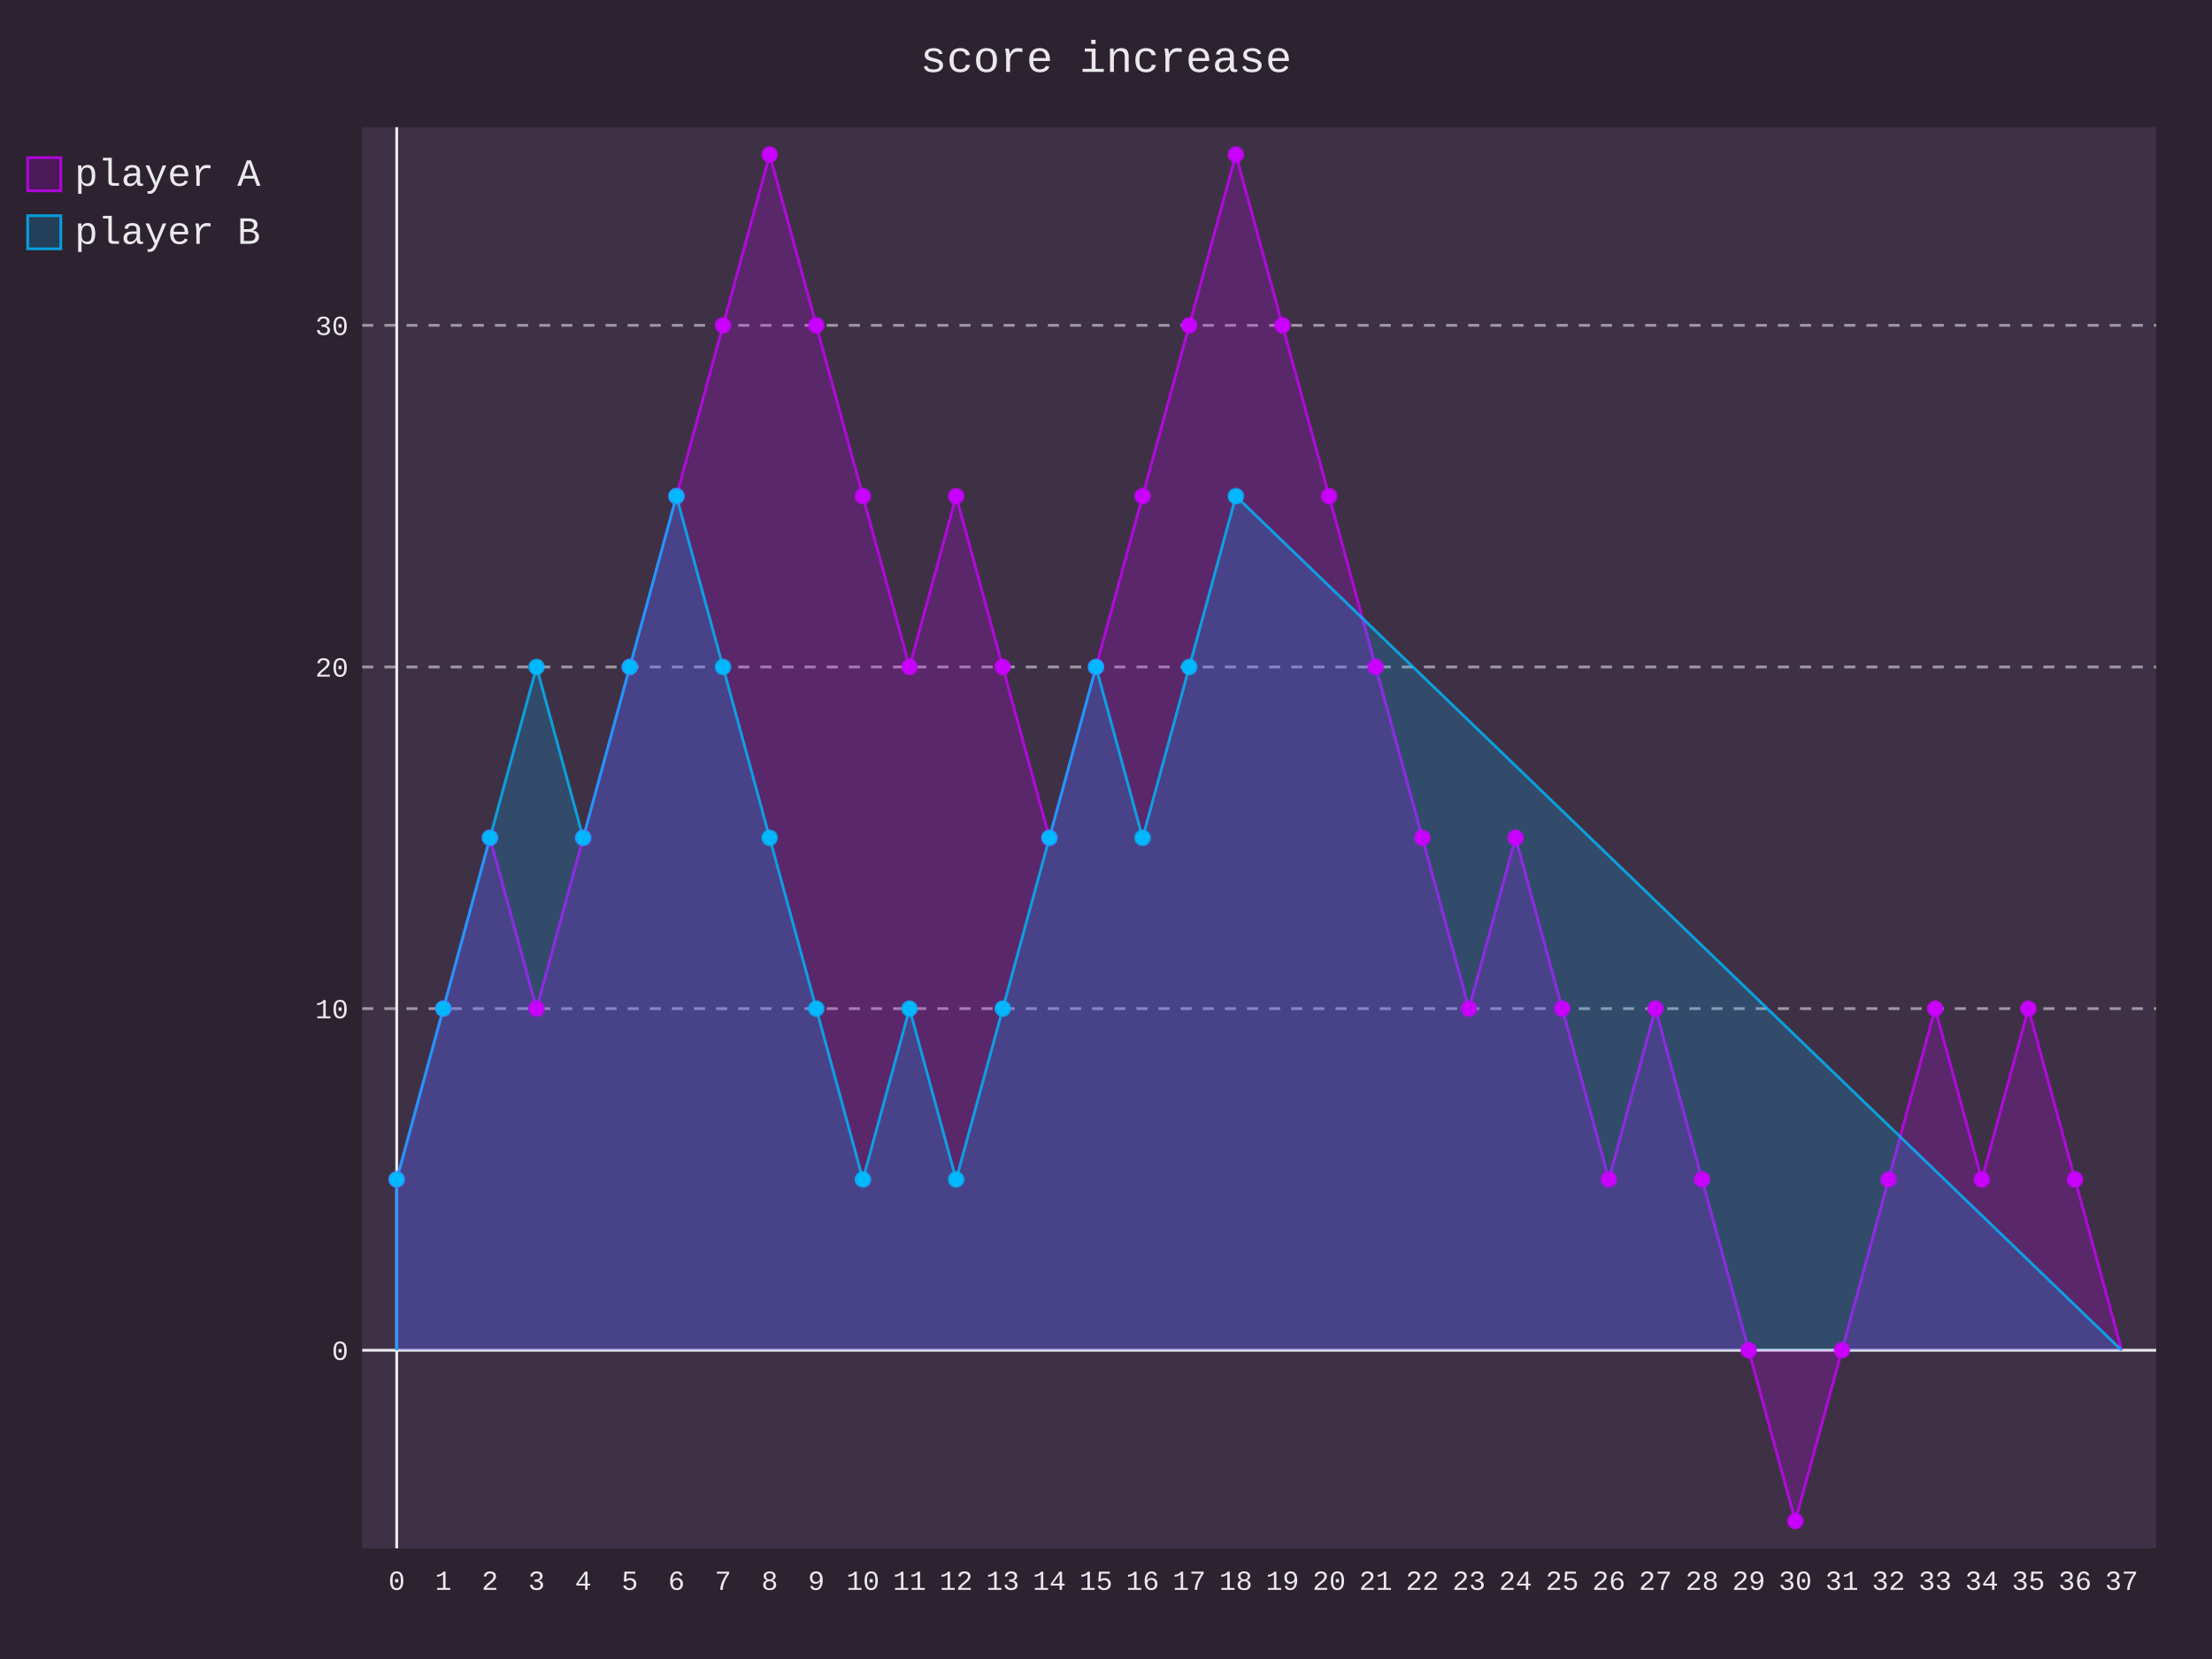
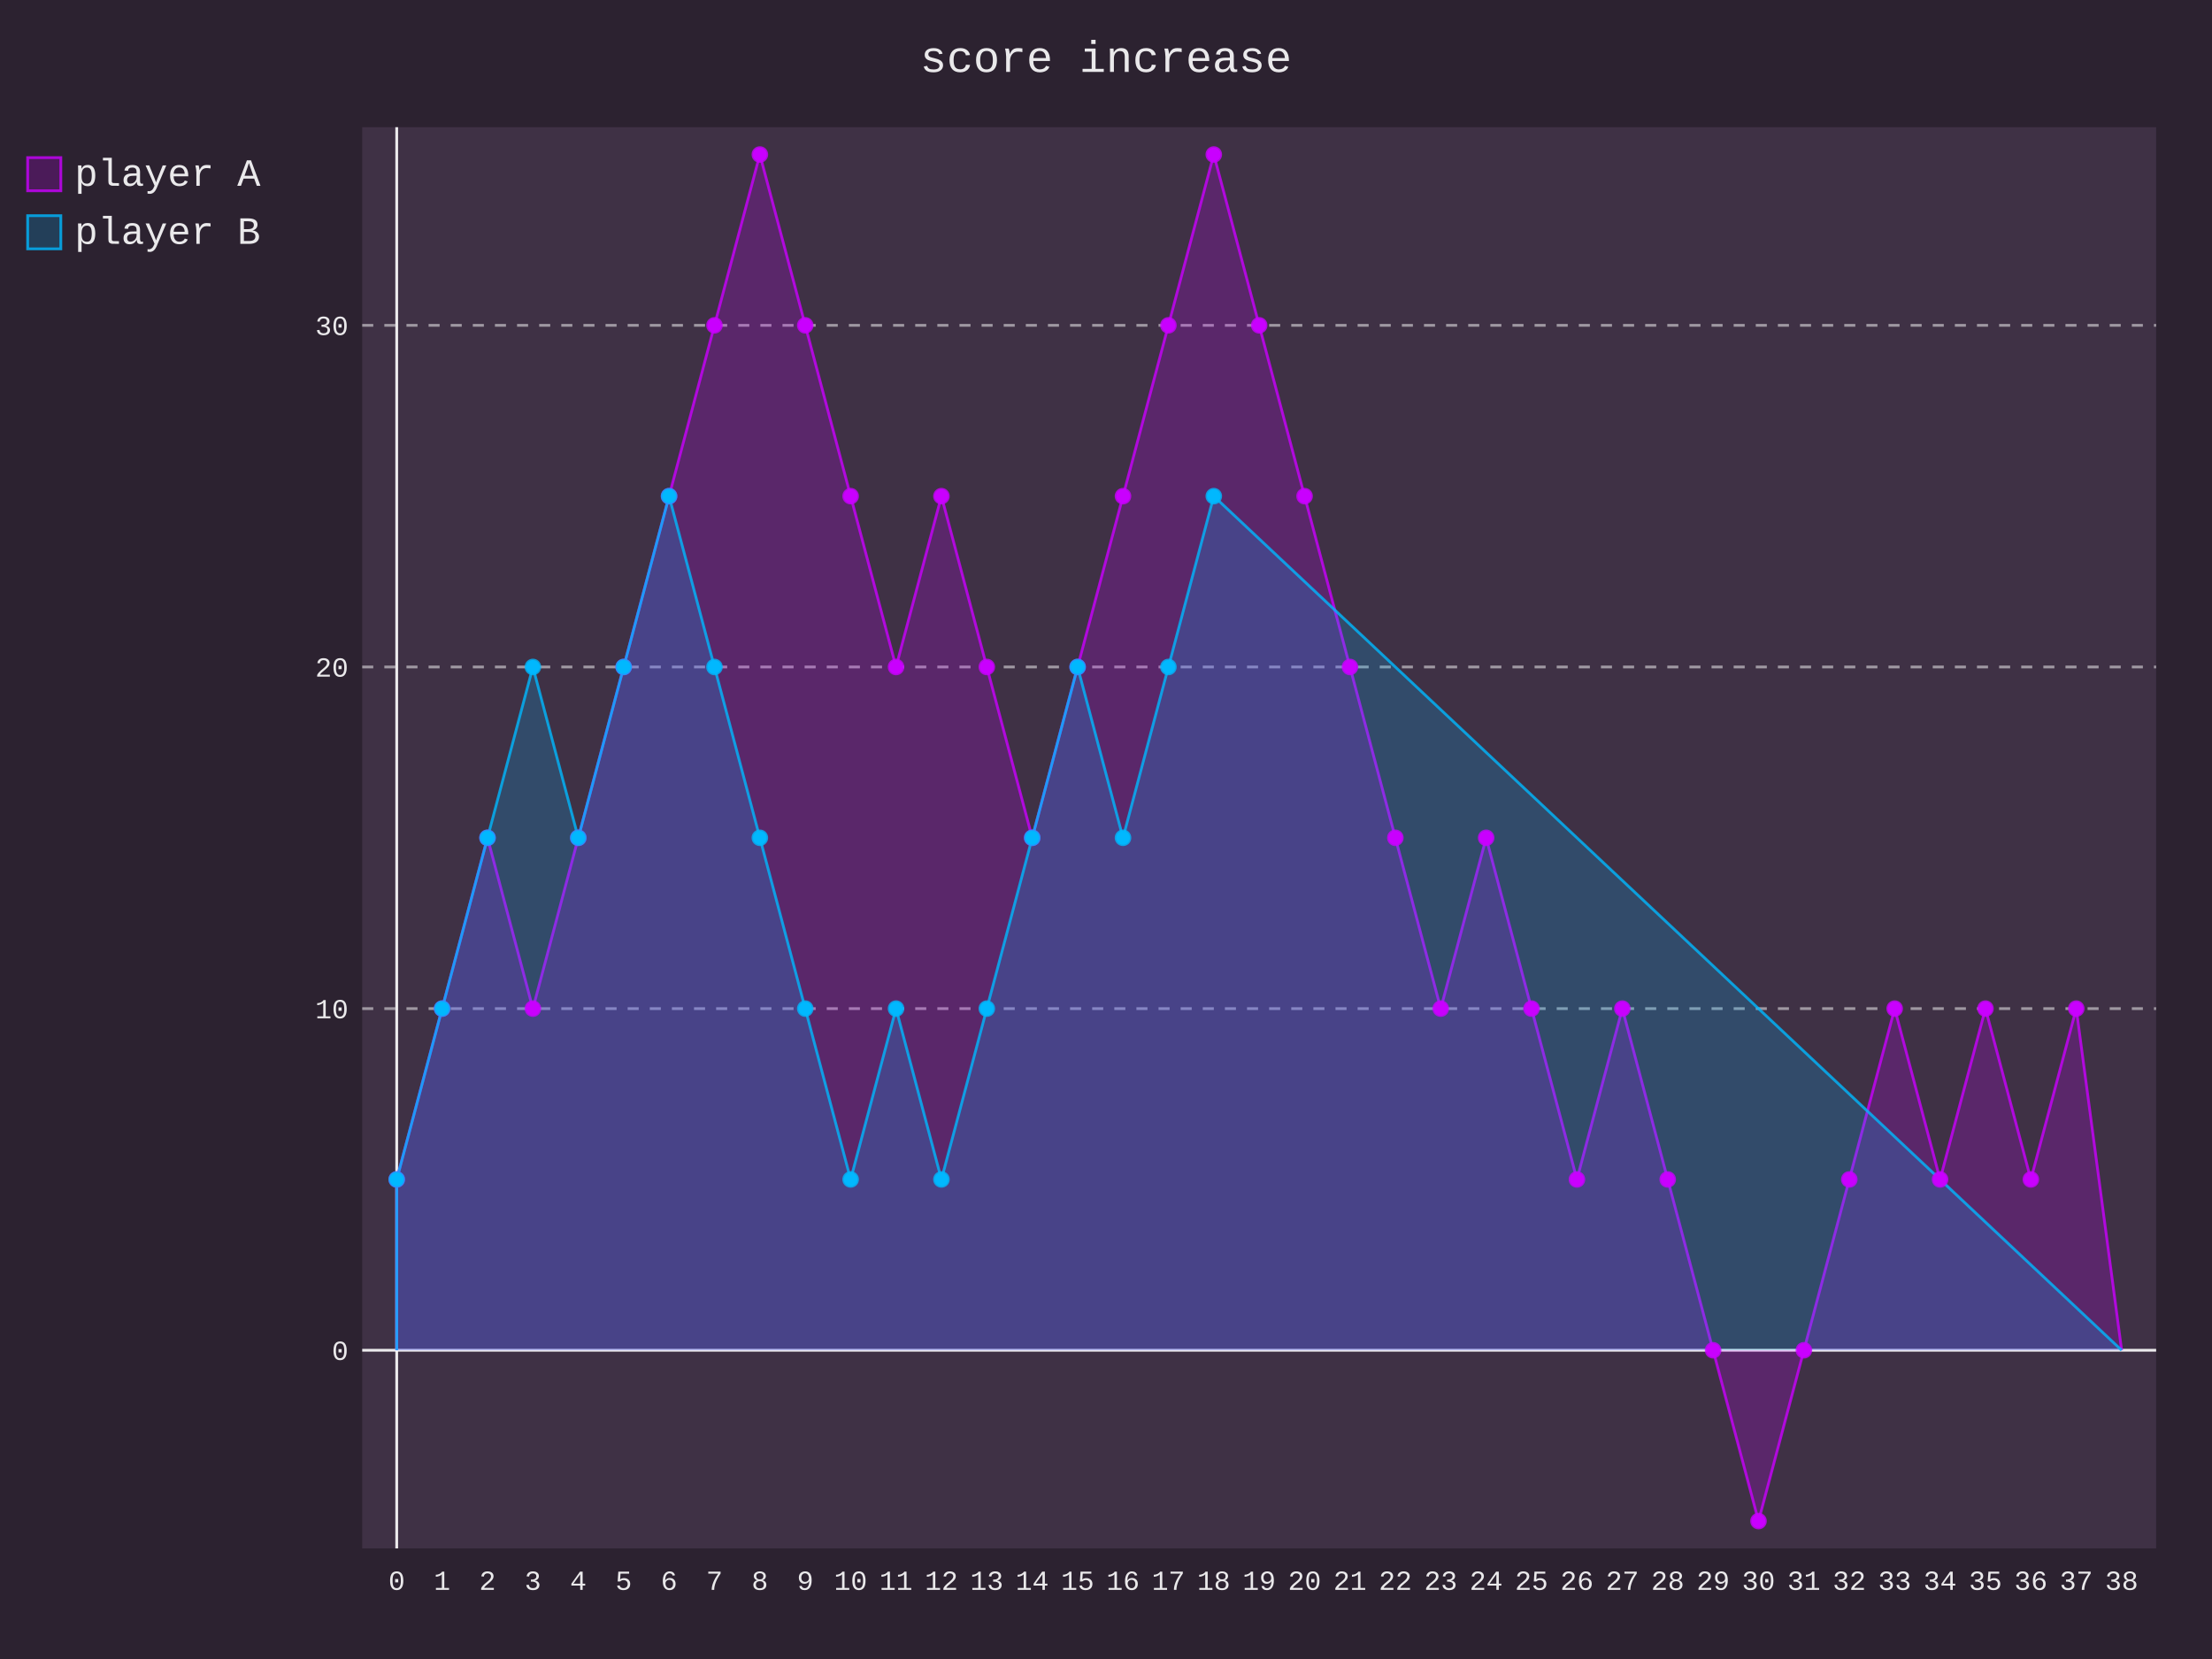
- <svg xmlns="http://www.w3.org/2000/svg" id="chart-8a2ac926-efad-41d7-865a-6abcc0588b4d" class="pygal-chart" viewBox="0 0 800 600">
+ <svg xmlns="http://www.w3.org/2000/svg" id="chart-28384d53-84d8-4c52-a638-b4db0a48d364" class="pygal-chart" viewBox="0 0 800 600">
  <defs>
-     <style type="text/css">#chart-8a2ac926-efad-41d7-865a-6abcc0588b4d{-webkit-user-select:none;-webkit-font-smoothing:antialiased;font-family:Consolas,"Liberation Mono",Menlo,Courier,monospace}#chart-8a2ac926-efad-41d7-865a-6abcc0588b4d .title{font-family:Consolas,"Liberation Mono",Menlo,Courier,monospace;font-size:16px}#chart-8a2ac926-efad-41d7-865a-6abcc0588b4d .legends .legend text{font-family:Consolas,"Liberation Mono",Menlo,Courier,monospace;font-size:14px}#chart-8a2ac926-efad-41d7-865a-6abcc0588b4d .axis text{font-family:Consolas,"Liberation Mono",Menlo,Courier,monospace;font-size:10px}#chart-8a2ac926-efad-41d7-865a-6abcc0588b4d .axis text.major{font-family:Consolas,"Liberation Mono",Menlo,Courier,monospace;font-size:10px}#chart-8a2ac926-efad-41d7-865a-6abcc0588b4d .text-overlay text.value{font-family:Consolas,"Liberation Mono",Menlo,Courier,monospace;font-size:16px}#chart-8a2ac926-efad-41d7-865a-6abcc0588b4d .text-overlay text.label{font-family:Consolas,"Liberation Mono",Menlo,Courier,monospace;font-size:10px}#chart-8a2ac926-efad-41d7-865a-6abcc0588b4d .tooltip{font-family:Consolas,"Liberation Mono",Menlo,Courier,monospace;font-size:14px}#chart-8a2ac926-efad-41d7-865a-6abcc0588b4d text.no_data{font-family:Consolas,"Liberation Mono",Menlo,Courier,monospace;font-size:64px}
- #chart-8a2ac926-efad-41d7-865a-6abcc0588b4d{background-color:#2c2230}#chart-8a2ac926-efad-41d7-865a-6abcc0588b4d path,#chart-8a2ac926-efad-41d7-865a-6abcc0588b4d line,#chart-8a2ac926-efad-41d7-865a-6abcc0588b4d rect,#chart-8a2ac926-efad-41d7-865a-6abcc0588b4d circle{-webkit-transition:250ms ease-in;-moz-transition:250ms ease-in;transition:250ms ease-in}#chart-8a2ac926-efad-41d7-865a-6abcc0588b4d .graph &gt; .background{fill:#2c2230}#chart-8a2ac926-efad-41d7-865a-6abcc0588b4d .plot &gt; .background{fill:#3f3145}#chart-8a2ac926-efad-41d7-865a-6abcc0588b4d .graph{fill:rgba(255,255,255,0.9)}#chart-8a2ac926-efad-41d7-865a-6abcc0588b4d text.no_data{fill:rgba(255,255,255,0.9)}#chart-8a2ac926-efad-41d7-865a-6abcc0588b4d .title{fill:rgba(255,255,255,0.9)}#chart-8a2ac926-efad-41d7-865a-6abcc0588b4d .legends .legend text{fill:rgba(255,255,255,0.9)}#chart-8a2ac926-efad-41d7-865a-6abcc0588b4d .legends .legend:hover text{fill:rgba(255,255,255,0.9)}#chart-8a2ac926-efad-41d7-865a-6abcc0588b4d .axis .line{stroke:rgba(255,255,255,0.9)}#chart-8a2ac926-efad-41d7-865a-6abcc0588b4d .axis .guide.line{stroke:rgba(255,255,255,0.5)}#chart-8a2ac926-efad-41d7-865a-6abcc0588b4d .axis .major.line{stroke:rgba(255,255,255,0.9)}#chart-8a2ac926-efad-41d7-865a-6abcc0588b4d .axis text.major{fill:rgba(255,255,255,0.9)}#chart-8a2ac926-efad-41d7-865a-6abcc0588b4d .axis.y .guides:hover .guide.line,#chart-8a2ac926-efad-41d7-865a-6abcc0588b4d .line-graph .axis.x .guides:hover .guide.line,#chart-8a2ac926-efad-41d7-865a-6abcc0588b4d .stackedline-graph .axis.x .guides:hover .guide.line,#chart-8a2ac926-efad-41d7-865a-6abcc0588b4d .xy-graph .axis.x .guides:hover .guide.line{stroke:rgba(255,255,255,0.9)}#chart-8a2ac926-efad-41d7-865a-6abcc0588b4d .axis .guides:hover text{fill:rgba(255,255,255,0.9)}#chart-8a2ac926-efad-41d7-865a-6abcc0588b4d .reactive{fill-opacity:.2;stroke-opacity:.8}#chart-8a2ac926-efad-41d7-865a-6abcc0588b4d .ci{stroke:rgba(255,255,255,0.9)}#chart-8a2ac926-efad-41d7-865a-6abcc0588b4d .reactive.active,#chart-8a2ac926-efad-41d7-865a-6abcc0588b4d .active .reactive{fill-opacity:.7;stroke-opacity:.9;stroke-width:4}#chart-8a2ac926-efad-41d7-865a-6abcc0588b4d .ci .reactive.active{stroke-width:1.5}#chart-8a2ac926-efad-41d7-865a-6abcc0588b4d .series text{fill:rgba(255,255,255,0.9)}#chart-8a2ac926-efad-41d7-865a-6abcc0588b4d .tooltip rect{fill:#3f3145;stroke:rgba(255,255,255,0.9);-webkit-transition:opacity 250ms ease-in;-moz-transition:opacity 250ms ease-in;transition:opacity 250ms ease-in}#chart-8a2ac926-efad-41d7-865a-6abcc0588b4d .tooltip .label{fill:rgba(255,255,255,0.9)}#chart-8a2ac926-efad-41d7-865a-6abcc0588b4d .tooltip .label{fill:rgba(255,255,255,0.9)}#chart-8a2ac926-efad-41d7-865a-6abcc0588b4d .tooltip .legend{font-size:.8em;fill:rgba(255,255,255,0.5)}#chart-8a2ac926-efad-41d7-865a-6abcc0588b4d .tooltip .x_label{font-size:.6em;fill:rgba(255,255,255,0.9)}#chart-8a2ac926-efad-41d7-865a-6abcc0588b4d .tooltip .xlink{font-size:.5em;text-decoration:underline}#chart-8a2ac926-efad-41d7-865a-6abcc0588b4d .tooltip .value{font-size:1.5em}#chart-8a2ac926-efad-41d7-865a-6abcc0588b4d .bound{font-size:.5em}#chart-8a2ac926-efad-41d7-865a-6abcc0588b4d .max-value{font-size:.75em;fill:rgba(255,255,255,0.5)}#chart-8a2ac926-efad-41d7-865a-6abcc0588b4d .map-element{fill:#3f3145;stroke:rgba(255,255,255,0.5) !important}#chart-8a2ac926-efad-41d7-865a-6abcc0588b4d .map-element .reactive{fill-opacity:inherit;stroke-opacity:inherit}#chart-8a2ac926-efad-41d7-865a-6abcc0588b4d .color-0,#chart-8a2ac926-efad-41d7-865a-6abcc0588b4d .color-0 a:visited{stroke:#c900fe;fill:#c900fe}#chart-8a2ac926-efad-41d7-865a-6abcc0588b4d .color-1,#chart-8a2ac926-efad-41d7-865a-6abcc0588b4d .color-1 a:visited{stroke:#01b8fe;fill:#01b8fe}#chart-8a2ac926-efad-41d7-865a-6abcc0588b4d .text-overlay .color-0 text{fill:black}#chart-8a2ac926-efad-41d7-865a-6abcc0588b4d .text-overlay .color-1 text{fill:black}
- #chart-8a2ac926-efad-41d7-865a-6abcc0588b4d text.no_data{text-anchor:middle}#chart-8a2ac926-efad-41d7-865a-6abcc0588b4d .guide.line{fill:none}#chart-8a2ac926-efad-41d7-865a-6abcc0588b4d .centered{text-anchor:middle}#chart-8a2ac926-efad-41d7-865a-6abcc0588b4d .title{text-anchor:middle}#chart-8a2ac926-efad-41d7-865a-6abcc0588b4d .legends .legend text{fill-opacity:1}#chart-8a2ac926-efad-41d7-865a-6abcc0588b4d .axis.x text{text-anchor:middle}#chart-8a2ac926-efad-41d7-865a-6abcc0588b4d .axis.x:not(.web) text[transform]{text-anchor:start}#chart-8a2ac926-efad-41d7-865a-6abcc0588b4d .axis.x:not(.web) text[transform].backwards{text-anchor:end}#chart-8a2ac926-efad-41d7-865a-6abcc0588b4d .axis.y text{text-anchor:end}#chart-8a2ac926-efad-41d7-865a-6abcc0588b4d .axis.y text[transform].backwards{text-anchor:start}#chart-8a2ac926-efad-41d7-865a-6abcc0588b4d .axis.y2 text{text-anchor:start}#chart-8a2ac926-efad-41d7-865a-6abcc0588b4d .axis.y2 text[transform].backwards{text-anchor:end}#chart-8a2ac926-efad-41d7-865a-6abcc0588b4d .axis .guide.line{stroke-dasharray:4,4}#chart-8a2ac926-efad-41d7-865a-6abcc0588b4d .axis .major.guide.line{stroke-dasharray:6,6}#chart-8a2ac926-efad-41d7-865a-6abcc0588b4d .horizontal .axis.y .guide.line,#chart-8a2ac926-efad-41d7-865a-6abcc0588b4d .horizontal .axis.y2 .guide.line,#chart-8a2ac926-efad-41d7-865a-6abcc0588b4d .vertical .axis.x .guide.line{opacity:0}#chart-8a2ac926-efad-41d7-865a-6abcc0588b4d .horizontal .axis.always_show .guide.line,#chart-8a2ac926-efad-41d7-865a-6abcc0588b4d .vertical .axis.always_show .guide.line{opacity:1 !important}#chart-8a2ac926-efad-41d7-865a-6abcc0588b4d .axis.y .guides:hover .guide.line,#chart-8a2ac926-efad-41d7-865a-6abcc0588b4d .axis.y2 .guides:hover .guide.line,#chart-8a2ac926-efad-41d7-865a-6abcc0588b4d .axis.x .guides:hover .guide.line{opacity:1}#chart-8a2ac926-efad-41d7-865a-6abcc0588b4d .axis .guides:hover text{opacity:1}#chart-8a2ac926-efad-41d7-865a-6abcc0588b4d .nofill{fill:none}#chart-8a2ac926-efad-41d7-865a-6abcc0588b4d .subtle-fill{fill-opacity:.2}#chart-8a2ac926-efad-41d7-865a-6abcc0588b4d .dot{stroke-width:1px;fill-opacity:1}#chart-8a2ac926-efad-41d7-865a-6abcc0588b4d .dot.active{stroke-width:5px}#chart-8a2ac926-efad-41d7-865a-6abcc0588b4d .dot.negative{fill:transparent}#chart-8a2ac926-efad-41d7-865a-6abcc0588b4d text,#chart-8a2ac926-efad-41d7-865a-6abcc0588b4d tspan{stroke:none !important}#chart-8a2ac926-efad-41d7-865a-6abcc0588b4d .series text.active{opacity:1}#chart-8a2ac926-efad-41d7-865a-6abcc0588b4d .tooltip rect{fill-opacity:.95;stroke-width:.5}#chart-8a2ac926-efad-41d7-865a-6abcc0588b4d .tooltip text{fill-opacity:1}#chart-8a2ac926-efad-41d7-865a-6abcc0588b4d .showable{visibility:hidden}#chart-8a2ac926-efad-41d7-865a-6abcc0588b4d .showable.shown{visibility:visible}#chart-8a2ac926-efad-41d7-865a-6abcc0588b4d .gauge-background{fill:rgba(229,229,229,1);stroke:none}#chart-8a2ac926-efad-41d7-865a-6abcc0588b4d .bg-lines{stroke:#2c2230;stroke-width:2px}</style>
+     <style type="text/css">#chart-28384d53-84d8-4c52-a638-b4db0a48d364{-webkit-user-select:none;-webkit-font-smoothing:antialiased;font-family:Consolas,"Liberation Mono",Menlo,Courier,monospace}#chart-28384d53-84d8-4c52-a638-b4db0a48d364 .title{font-family:Consolas,"Liberation Mono",Menlo,Courier,monospace;font-size:16px}#chart-28384d53-84d8-4c52-a638-b4db0a48d364 .legends .legend text{font-family:Consolas,"Liberation Mono",Menlo,Courier,monospace;font-size:14px}#chart-28384d53-84d8-4c52-a638-b4db0a48d364 .axis text{font-family:Consolas,"Liberation Mono",Menlo,Courier,monospace;font-size:10px}#chart-28384d53-84d8-4c52-a638-b4db0a48d364 .axis text.major{font-family:Consolas,"Liberation Mono",Menlo,Courier,monospace;font-size:10px}#chart-28384d53-84d8-4c52-a638-b4db0a48d364 .text-overlay text.value{font-family:Consolas,"Liberation Mono",Menlo,Courier,monospace;font-size:16px}#chart-28384d53-84d8-4c52-a638-b4db0a48d364 .text-overlay text.label{font-family:Consolas,"Liberation Mono",Menlo,Courier,monospace;font-size:10px}#chart-28384d53-84d8-4c52-a638-b4db0a48d364 .tooltip{font-family:Consolas,"Liberation Mono",Menlo,Courier,monospace;font-size:14px}#chart-28384d53-84d8-4c52-a638-b4db0a48d364 text.no_data{font-family:Consolas,"Liberation Mono",Menlo,Courier,monospace;font-size:64px}
+ #chart-28384d53-84d8-4c52-a638-b4db0a48d364{background-color:#2c2230}#chart-28384d53-84d8-4c52-a638-b4db0a48d364 path,#chart-28384d53-84d8-4c52-a638-b4db0a48d364 line,#chart-28384d53-84d8-4c52-a638-b4db0a48d364 rect,#chart-28384d53-84d8-4c52-a638-b4db0a48d364 circle{-webkit-transition:250ms ease-in;-moz-transition:250ms ease-in;transition:250ms ease-in}#chart-28384d53-84d8-4c52-a638-b4db0a48d364 .graph &gt; .background{fill:#2c2230}#chart-28384d53-84d8-4c52-a638-b4db0a48d364 .plot &gt; .background{fill:#3f3145}#chart-28384d53-84d8-4c52-a638-b4db0a48d364 .graph{fill:rgba(255,255,255,0.9)}#chart-28384d53-84d8-4c52-a638-b4db0a48d364 text.no_data{fill:rgba(255,255,255,0.9)}#chart-28384d53-84d8-4c52-a638-b4db0a48d364 .title{fill:rgba(255,255,255,0.9)}#chart-28384d53-84d8-4c52-a638-b4db0a48d364 .legends .legend text{fill:rgba(255,255,255,0.9)}#chart-28384d53-84d8-4c52-a638-b4db0a48d364 .legends .legend:hover text{fill:rgba(255,255,255,0.9)}#chart-28384d53-84d8-4c52-a638-b4db0a48d364 .axis .line{stroke:rgba(255,255,255,0.9)}#chart-28384d53-84d8-4c52-a638-b4db0a48d364 .axis .guide.line{stroke:rgba(255,255,255,0.5)}#chart-28384d53-84d8-4c52-a638-b4db0a48d364 .axis .major.line{stroke:rgba(255,255,255,0.9)}#chart-28384d53-84d8-4c52-a638-b4db0a48d364 .axis text.major{fill:rgba(255,255,255,0.9)}#chart-28384d53-84d8-4c52-a638-b4db0a48d364 .axis.y .guides:hover .guide.line,#chart-28384d53-84d8-4c52-a638-b4db0a48d364 .line-graph .axis.x .guides:hover .guide.line,#chart-28384d53-84d8-4c52-a638-b4db0a48d364 .stackedline-graph .axis.x .guides:hover .guide.line,#chart-28384d53-84d8-4c52-a638-b4db0a48d364 .xy-graph .axis.x .guides:hover .guide.line{stroke:rgba(255,255,255,0.9)}#chart-28384d53-84d8-4c52-a638-b4db0a48d364 .axis .guides:hover text{fill:rgba(255,255,255,0.9)}#chart-28384d53-84d8-4c52-a638-b4db0a48d364 .reactive{fill-opacity:.2;stroke-opacity:.8}#chart-28384d53-84d8-4c52-a638-b4db0a48d364 .ci{stroke:rgba(255,255,255,0.9)}#chart-28384d53-84d8-4c52-a638-b4db0a48d364 .reactive.active,#chart-28384d53-84d8-4c52-a638-b4db0a48d364 .active .reactive{fill-opacity:.7;stroke-opacity:.9;stroke-width:4}#chart-28384d53-84d8-4c52-a638-b4db0a48d364 .ci .reactive.active{stroke-width:1.5}#chart-28384d53-84d8-4c52-a638-b4db0a48d364 .series text{fill:rgba(255,255,255,0.9)}#chart-28384d53-84d8-4c52-a638-b4db0a48d364 .tooltip rect{fill:#3f3145;stroke:rgba(255,255,255,0.9);-webkit-transition:opacity 250ms ease-in;-moz-transition:opacity 250ms ease-in;transition:opacity 250ms ease-in}#chart-28384d53-84d8-4c52-a638-b4db0a48d364 .tooltip .label{fill:rgba(255,255,255,0.9)}#chart-28384d53-84d8-4c52-a638-b4db0a48d364 .tooltip .label{fill:rgba(255,255,255,0.9)}#chart-28384d53-84d8-4c52-a638-b4db0a48d364 .tooltip .legend{font-size:.8em;fill:rgba(255,255,255,0.5)}#chart-28384d53-84d8-4c52-a638-b4db0a48d364 .tooltip .x_label{font-size:.6em;fill:rgba(255,255,255,0.9)}#chart-28384d53-84d8-4c52-a638-b4db0a48d364 .tooltip .xlink{font-size:.5em;text-decoration:underline}#chart-28384d53-84d8-4c52-a638-b4db0a48d364 .tooltip .value{font-size:1.5em}#chart-28384d53-84d8-4c52-a638-b4db0a48d364 .bound{font-size:.5em}#chart-28384d53-84d8-4c52-a638-b4db0a48d364 .max-value{font-size:.75em;fill:rgba(255,255,255,0.5)}#chart-28384d53-84d8-4c52-a638-b4db0a48d364 .map-element{fill:#3f3145;stroke:rgba(255,255,255,0.5) !important}#chart-28384d53-84d8-4c52-a638-b4db0a48d364 .map-element .reactive{fill-opacity:inherit;stroke-opacity:inherit}#chart-28384d53-84d8-4c52-a638-b4db0a48d364 .color-0,#chart-28384d53-84d8-4c52-a638-b4db0a48d364 .color-0 a:visited{stroke:#c900fe;fill:#c900fe}#chart-28384d53-84d8-4c52-a638-b4db0a48d364 .color-1,#chart-28384d53-84d8-4c52-a638-b4db0a48d364 .color-1 a:visited{stroke:#01b8fe;fill:#01b8fe}#chart-28384d53-84d8-4c52-a638-b4db0a48d364 .text-overlay .color-0 text{fill:black}#chart-28384d53-84d8-4c52-a638-b4db0a48d364 .text-overlay .color-1 text{fill:black}
+ #chart-28384d53-84d8-4c52-a638-b4db0a48d364 text.no_data{text-anchor:middle}#chart-28384d53-84d8-4c52-a638-b4db0a48d364 .guide.line{fill:none}#chart-28384d53-84d8-4c52-a638-b4db0a48d364 .centered{text-anchor:middle}#chart-28384d53-84d8-4c52-a638-b4db0a48d364 .title{text-anchor:middle}#chart-28384d53-84d8-4c52-a638-b4db0a48d364 .legends .legend text{fill-opacity:1}#chart-28384d53-84d8-4c52-a638-b4db0a48d364 .axis.x text{text-anchor:middle}#chart-28384d53-84d8-4c52-a638-b4db0a48d364 .axis.x:not(.web) text[transform]{text-anchor:start}#chart-28384d53-84d8-4c52-a638-b4db0a48d364 .axis.x:not(.web) text[transform].backwards{text-anchor:end}#chart-28384d53-84d8-4c52-a638-b4db0a48d364 .axis.y text{text-anchor:end}#chart-28384d53-84d8-4c52-a638-b4db0a48d364 .axis.y text[transform].backwards{text-anchor:start}#chart-28384d53-84d8-4c52-a638-b4db0a48d364 .axis.y2 text{text-anchor:start}#chart-28384d53-84d8-4c52-a638-b4db0a48d364 .axis.y2 text[transform].backwards{text-anchor:end}#chart-28384d53-84d8-4c52-a638-b4db0a48d364 .axis .guide.line{stroke-dasharray:4,4}#chart-28384d53-84d8-4c52-a638-b4db0a48d364 .axis .major.guide.line{stroke-dasharray:6,6}#chart-28384d53-84d8-4c52-a638-b4db0a48d364 .horizontal .axis.y .guide.line,#chart-28384d53-84d8-4c52-a638-b4db0a48d364 .horizontal .axis.y2 .guide.line,#chart-28384d53-84d8-4c52-a638-b4db0a48d364 .vertical .axis.x .guide.line{opacity:0}#chart-28384d53-84d8-4c52-a638-b4db0a48d364 .horizontal .axis.always_show .guide.line,#chart-28384d53-84d8-4c52-a638-b4db0a48d364 .vertical .axis.always_show .guide.line{opacity:1 !important}#chart-28384d53-84d8-4c52-a638-b4db0a48d364 .axis.y .guides:hover .guide.line,#chart-28384d53-84d8-4c52-a638-b4db0a48d364 .axis.y2 .guides:hover .guide.line,#chart-28384d53-84d8-4c52-a638-b4db0a48d364 .axis.x .guides:hover .guide.line{opacity:1}#chart-28384d53-84d8-4c52-a638-b4db0a48d364 .axis .guides:hover text{opacity:1}#chart-28384d53-84d8-4c52-a638-b4db0a48d364 .nofill{fill:none}#chart-28384d53-84d8-4c52-a638-b4db0a48d364 .subtle-fill{fill-opacity:.2}#chart-28384d53-84d8-4c52-a638-b4db0a48d364 .dot{stroke-width:1px;fill-opacity:1}#chart-28384d53-84d8-4c52-a638-b4db0a48d364 .dot.active{stroke-width:5px}#chart-28384d53-84d8-4c52-a638-b4db0a48d364 .dot.negative{fill:transparent}#chart-28384d53-84d8-4c52-a638-b4db0a48d364 text,#chart-28384d53-84d8-4c52-a638-b4db0a48d364 tspan{stroke:none !important}#chart-28384d53-84d8-4c52-a638-b4db0a48d364 .series text.active{opacity:1}#chart-28384d53-84d8-4c52-a638-b4db0a48d364 .tooltip rect{fill-opacity:.95;stroke-width:.5}#chart-28384d53-84d8-4c52-a638-b4db0a48d364 .tooltip text{fill-opacity:1}#chart-28384d53-84d8-4c52-a638-b4db0a48d364 .showable{visibility:hidden}#chart-28384d53-84d8-4c52-a638-b4db0a48d364 .showable.shown{visibility:visible}#chart-28384d53-84d8-4c52-a638-b4db0a48d364 .gauge-background{fill:rgba(229,229,229,1);stroke:none}#chart-28384d53-84d8-4c52-a638-b4db0a48d364 .bg-lines{stroke:#2c2230;stroke-width:2px}</style>
  </defs>
  <g class="graph line-graph vertical">
    <rect x="0" y="0" width="800" height="600" class="background" />
    <g transform="translate(131, 46)" class="plot">
      <rect x="0" y="0" width="648.8" height="514" class="background" />
      <g class="axis y always_show">
        <g class="guides">
          <path d="M0 442.337 h648.8" class="axis major line" />
          <text x="-5" y="445.837" class="major">0</text>
        </g>
        <g class="guides">
          <path d="M0 318.779 h648.8" class="guide line" />
          <text x="-5" y="322.279" class="">10</text>
        </g>
        <g class="guides">
          <path d="M0 195.221 h648.8" class="guide line" />
          <text x="-5" y="198.721" class="">20</text>
        </g>
        <g class="guides">
          <path d="M0 71.663 h648.8" class="guide line" />
          <text x="-5" y="75.163" class="">30</text>
        </g>
      </g>
      <g class="axis x">
        <g class="guides">
          <path d="M12.477 0 v514" class="axis line" />
          <text x="12.477" y="529.0" class="">0</text>
        </g>
        <g class="guides">
-           <path d="M29.338 0 v514" class="guide line" />
-           <text x="29.338" y="529.0" class="">1</text>
-         </g>
-         <g class="guides">
-           <path d="M46.198 0 v514" class="guide line" />
-           <text x="46.198" y="529.0" class="">2</text>
-         </g>
-         <g class="guides">
-           <path d="M63.059 0 v514" class="guide line" />
-           <text x="63.059" y="529.0" class="">3</text>
-         </g>
-         <g class="guides">
-           <path d="M79.92 0 v514" class="guide line" />
-           <text x="79.92" y="529.0" class="">4</text>
-         </g>
-         <g class="guides">
-           <path d="M96.78 0 v514" class="guide line" />
-           <text x="96.78" y="529.0" class="">5</text>
-         </g>
-         <g class="guides">
-           <path d="M113.641 0 v514" class="guide line" />
-           <text x="113.641" y="529.0" class="">6</text>
-         </g>
-         <g class="guides">
-           <path d="M130.502 0 v514" class="guide line" />
-           <text x="130.502" y="529.0" class="">7</text>
-         </g>
-         <g class="guides">
-           <path d="M147.363 0 v514" class="guide line" />
-           <text x="147.363" y="529.0" class="">8</text>
-         </g>
-         <g class="guides">
-           <path d="M164.223 0 v514" class="guide line" />
-           <text x="164.223" y="529.0" class="">9</text>
-         </g>
-         <g class="guides">
-           <path d="M181.084 0 v514" class="guide line" />
-           <text x="181.084" y="529.0" class="">10</text>
-         </g>
-         <g class="guides">
-           <path d="M197.945 0 v514" class="guide line" />
-           <text x="197.945" y="529.0" class="">11</text>
-         </g>
-         <g class="guides">
-           <path d="M214.805 0 v514" class="guide line" />
-           <text x="214.805" y="529.0" class="">12</text>
-         </g>
-         <g class="guides">
-           <path d="M231.666 0 v514" class="guide line" />
-           <text x="231.666" y="529.0" class="">13</text>
-         </g>
-         <g class="guides">
-           <path d="M248.527 0 v514" class="guide line" />
-           <text x="248.527" y="529.0" class="">14</text>
-         </g>
-         <g class="guides">
-           <path d="M265.388 0 v514" class="guide line" />
-           <text x="265.388" y="529.0" class="">15</text>
-         </g>
-         <g class="guides">
-           <path d="M282.248 0 v514" class="guide line" />
-           <text x="282.248" y="529.0" class="">16</text>
-         </g>
-         <g class="guides">
-           <path d="M299.109 0 v514" class="guide line" />
-           <text x="299.109" y="529.0" class="">17</text>
-         </g>
-         <g class="guides">
-           <path d="M315.97 0 v514" class="guide line" />
-           <text x="315.97" y="529.0" class="">18</text>
-         </g>
-         <g class="guides">
-           <path d="M332.83 0 v514" class="guide line" />
-           <text x="332.83" y="529.0" class="">19</text>
-         </g>
-         <g class="guides">
-           <path d="M349.691 0 v514" class="guide line" />
-           <text x="349.691" y="529.0" class="">20</text>
-         </g>
-         <g class="guides">
-           <path d="M366.552 0 v514" class="guide line" />
-           <text x="366.552" y="529.0" class="">21</text>
-         </g>
-         <g class="guides">
-           <path d="M383.412 0 v514" class="guide line" />
-           <text x="383.412" y="529.0" class="">22</text>
-         </g>
-         <g class="guides">
-           <path d="M400.273 0 v514" class="guide line" />
-           <text x="400.273" y="529.0" class="">23</text>
-         </g>
-         <g class="guides">
-           <path d="M417.134 0 v514" class="guide line" />
-           <text x="417.134" y="529.0" class="">24</text>
-         </g>
-         <g class="guides">
-           <path d="M433.995 0 v514" class="guide line" />
-           <text x="433.995" y="529.0" class="">25</text>
-         </g>
-         <g class="guides">
-           <path d="M450.855 0 v514" class="guide line" />
-           <text x="450.855" y="529.0" class="">26</text>
-         </g>
-         <g class="guides">
-           <path d="M467.716 0 v514" class="guide line" />
-           <text x="467.716" y="529.0" class="">27</text>
-         </g>
-         <g class="guides">
-           <path d="M484.577 0 v514" class="guide line" />
-           <text x="484.577" y="529.0" class="">28</text>
-         </g>
-         <g class="guides">
-           <path d="M501.437 0 v514" class="guide line" />
-           <text x="501.437" y="529.0" class="">29</text>
-         </g>
-         <g class="guides">
-           <path d="M518.298 0 v514" class="guide line" />
-           <text x="518.298" y="529.0" class="">30</text>
-         </g>
-         <g class="guides">
-           <path d="M535.159 0 v514" class="guide line" />
-           <text x="535.159" y="529.0" class="">31</text>
-         </g>
-         <g class="guides">
-           <path d="M552.02 0 v514" class="guide line" />
-           <text x="552.02" y="529.0" class="">32</text>
-         </g>
-         <g class="guides">
-           <path d="M568.88 0 v514" class="guide line" />
-           <text x="568.88" y="529.0" class="">33</text>
-         </g>
-         <g class="guides">
-           <path d="M585.741 0 v514" class="guide line" />
-           <text x="585.741" y="529.0" class="">34</text>
-         </g>
-         <g class="guides">
-           <path d="M602.602 0 v514" class="guide line" />
-           <text x="602.602" y="529.0" class="">35</text>
-         </g>
-         <g class="guides">
-           <path d="M619.462 0 v514" class="guide line" />
-           <text x="619.462" y="529.0" class="">36</text>
+           <path d="M28.894 0 v514" class="guide line" />
+           <text x="28.894" y="529.0" class="">1</text>
+         </g>
+         <g class="guides">
+           <path d="M45.311 0 v514" class="guide line" />
+           <text x="45.311" y="529.0" class="">2</text>
+         </g>
+         <g class="guides">
+           <path d="M61.728 0 v514" class="guide line" />
+           <text x="61.728" y="529.0" class="">3</text>
+         </g>
+         <g class="guides">
+           <path d="M78.145 0 v514" class="guide line" />
+           <text x="78.145" y="529.0" class="">4</text>
+         </g>
+         <g class="guides">
+           <path d="M94.562 0 v514" class="guide line" />
+           <text x="94.562" y="529.0" class="">5</text>
+         </g>
+         <g class="guides">
+           <path d="M110.979 0 v514" class="guide line" />
+           <text x="110.979" y="529.0" class="">6</text>
+         </g>
+         <g class="guides">
+           <path d="M127.396 0 v514" class="guide line" />
+           <text x="127.396" y="529.0" class="">7</text>
+         </g>
+         <g class="guides">
+           <path d="M143.813 0 v514" class="guide line" />
+           <text x="143.813" y="529.0" class="">8</text>
+         </g>
+         <g class="guides">
+           <path d="M160.23 0 v514" class="guide line" />
+           <text x="160.23" y="529.0" class="">9</text>
+         </g>
+         <g class="guides">
+           <path d="M176.647 0 v514" class="guide line" />
+           <text x="176.647" y="529.0" class="">10</text>
+         </g>
+         <g class="guides">
+           <path d="M193.064 0 v514" class="guide line" />
+           <text x="193.064" y="529.0" class="">11</text>
+         </g>
+         <g class="guides">
+           <path d="M209.481 0 v514" class="guide line" />
+           <text x="209.481" y="529.0" class="">12</text>
+         </g>
+         <g class="guides">
+           <path d="M225.898 0 v514" class="guide line" />
+           <text x="225.898" y="529.0" class="">13</text>
+         </g>
+         <g class="guides">
+           <path d="M242.315 0 v514" class="guide line" />
+           <text x="242.315" y="529.0" class="">14</text>
+         </g>
+         <g class="guides">
+           <path d="M258.732 0 v514" class="guide line" />
+           <text x="258.732" y="529.0" class="">15</text>
+         </g>
+         <g class="guides">
+           <path d="M275.149 0 v514" class="guide line" />
+           <text x="275.149" y="529.0" class="">16</text>
+         </g>
+         <g class="guides">
+           <path d="M291.566 0 v514" class="guide line" />
+           <text x="291.566" y="529.0" class="">17</text>
+         </g>
+         <g class="guides">
+           <path d="M307.983 0 v514" class="guide line" />
+           <text x="307.983" y="529.0" class="">18</text>
+         </g>
+         <g class="guides">
+           <path d="M324.4 0 v514" class="guide line" />
+           <text x="324.4" y="529.0" class="">19</text>
+         </g>
+         <g class="guides">
+           <path d="M340.817 0 v514" class="guide line" />
+           <text x="340.817" y="529.0" class="">20</text>
+         </g>
+         <g class="guides">
+           <path d="M357.234 0 v514" class="guide line" />
+           <text x="357.234" y="529.0" class="">21</text>
+         </g>
+         <g class="guides">
+           <path d="M373.651 0 v514" class="guide line" />
+           <text x="373.651" y="529.0" class="">22</text>
+         </g>
+         <g class="guides">
+           <path d="M390.068 0 v514" class="guide line" />
+           <text x="390.068" y="529.0" class="">23</text>
+         </g>
+         <g class="guides">
+           <path d="M406.485 0 v514" class="guide line" />
+           <text x="406.485" y="529.0" class="">24</text>
+         </g>
+         <g class="guides">
+           <path d="M422.902 0 v514" class="guide line" />
+           <text x="422.902" y="529.0" class="">25</text>
+         </g>
+         <g class="guides">
+           <path d="M439.319 0 v514" class="guide line" />
+           <text x="439.319" y="529.0" class="">26</text>
+         </g>
+         <g class="guides">
+           <path d="M455.736 0 v514" class="guide line" />
+           <text x="455.736" y="529.0" class="">27</text>
+         </g>
+         <g class="guides">
+           <path d="M472.153 0 v514" class="guide line" />
+           <text x="472.153" y="529.0" class="">28</text>
+         </g>
+         <g class="guides">
+           <path d="M488.57 0 v514" class="guide line" />
+           <text x="488.57" y="529.0" class="">29</text>
+         </g>
+         <g class="guides">
+           <path d="M504.987 0 v514" class="guide line" />
+           <text x="504.987" y="529.0" class="">30</text>
+         </g>
+         <g class="guides">
+           <path d="M521.404 0 v514" class="guide line" />
+           <text x="521.404" y="529.0" class="">31</text>
+         </g>
+         <g class="guides">
+           <path d="M537.821 0 v514" class="guide line" />
+           <text x="537.821" y="529.0" class="">32</text>
+         </g>
+         <g class="guides">
+           <path d="M554.238 0 v514" class="guide line" />
+           <text x="554.238" y="529.0" class="">33</text>
+         </g>
+         <g class="guides">
+           <path d="M570.655 0 v514" class="guide line" />
+           <text x="570.655" y="529.0" class="">34</text>
+         </g>
+         <g class="guides">
+           <path d="M587.072 0 v514" class="guide line" />
+           <text x="587.072" y="529.0" class="">35</text>
+         </g>
+         <g class="guides">
+           <path d="M603.489 0 v514" class="guide line" />
+           <text x="603.489" y="529.0" class="">36</text>
+         </g>
+         <g class="guides">
+           <path d="M619.906 0 v514" class="guide line" />
+           <text x="619.906" y="529.0" class="">37</text>
        </g>
        <g class="guides">
          <path d="M636.323 0 v514" class="guide line" />
-           <text x="636.323" y="529.0" class="">37</text>
+           <text x="636.323" y="529.0" class="">38</text>
        </g>
      </g>
      <g class="series serie-0 color-0">
-         <path d="M12.477 442.337 L12.477 380.558 29.338 318.779 46.198 257 63.059 318.779 79.92 257 96.78 195.221 113.641 133.442 130.502 71.663 147.363 9.885 164.223 71.663 181.084 133.442 197.945 195.221 214.805 133.442 231.666 195.221 248.527 257 265.388 195.221 282.248 133.442 299.109 71.663 315.97 9.885 332.83 71.663 349.691 133.442 366.552 195.221 383.412 257 400.273 318.779 417.134 257 433.995 318.779 450.855 380.558 467.716 318.779 484.577 380.558 501.437 442.337 518.298 504.115 535.159 442.337 552.02 380.558 568.88 318.779 585.741 380.558 602.602 318.779 619.462 380.558 636.323 442.337" class="line reactive" />
+         <path d="M12.477 442.337 L12.477 380.558 28.894 318.779 45.311 257 61.728 318.779 78.145 257 94.562 195.221 110.979 133.442 127.396 71.663 143.813 9.885 160.23 71.663 176.647 133.442 193.064 195.221 209.481 133.442 225.898 195.221 242.315 257 258.732 195.221 275.149 133.442 291.566 71.663 307.983 9.885 324.4 71.663 340.817 133.442 357.234 195.221 373.651 257 390.068 318.779 406.485 257 422.902 318.779 439.319 380.558 455.736 318.779 472.153 380.558 488.57 442.337 504.987 504.115 521.404 442.337 537.821 380.558 554.238 318.779 570.655 380.558 587.072 318.779 603.489 380.558 619.906 318.779 636.323 442.337" class="line reactive" />
      </g>
      <g class="series serie-1 color-1">
-         <path d="M12.477 442.337 L12.477 380.558 29.338 318.779 46.198 257 63.059 195.221 79.92 257 96.78 195.221 113.641 133.442 130.502 195.221 147.363 257 164.223 318.779 181.084 380.558 197.945 318.779 214.805 380.558 231.666 318.779 248.527 257 265.388 195.221 282.248 257 299.109 195.221 315.97 133.442 636.323 442.337" class="line reactive" />
+         <path d="M12.477 442.337 L12.477 380.558 28.894 318.779 45.311 257 61.728 195.221 78.145 257 94.562 195.221 110.979 133.442 127.396 195.221 143.813 257 160.23 318.779 176.647 380.558 193.064 318.779 209.481 380.558 225.898 318.779 242.315 257 258.732 195.221 275.149 257 291.566 195.221 307.983 133.442 636.323 442.337" class="line reactive" />
      </g>
    </g>
    <g class="titles">
      <text x="400.0" y="26" class="title plot_title">score increase</text>
    </g>
    <g transform="translate(131, 46)" class="plot overlay">
      <g class="series serie-0 color-0">
        <g class="dots">
          <circle cx="12.477" cy="380.558" r="2.5" class="dot reactive tooltip-trigger" />
        </g>
        <g class="dots">
-           <circle cx="29.338" cy="318.779" r="2.5" class="dot reactive tooltip-trigger" />
-         </g>
-         <g class="dots">
-           <circle cx="46.198" cy="257" r="2.5" class="dot reactive tooltip-trigger" />
-         </g>
-         <g class="dots">
-           <circle cx="63.059" cy="318.779" r="2.5" class="dot reactive tooltip-trigger" />
-         </g>
-         <g class="dots">
-           <circle cx="79.92" cy="257" r="2.5" class="dot reactive tooltip-trigger" />
-         </g>
-         <g class="dots">
-           <circle cx="96.78" cy="195.221" r="2.5" class="dot reactive tooltip-trigger" />
-         </g>
-         <g class="dots">
-           <circle cx="113.641" cy="133.442" r="2.5" class="dot reactive tooltip-trigger" />
-         </g>
-         <g class="dots">
-           <circle cx="130.502" cy="71.663" r="2.5" class="dot reactive tooltip-trigger" />
-         </g>
-         <g class="dots">
-           <circle cx="147.363" cy="9.885" r="2.5" class="dot reactive tooltip-trigger" />
-         </g>
-         <g class="dots">
-           <circle cx="164.223" cy="71.663" r="2.5" class="dot reactive tooltip-trigger" />
-         </g>
-         <g class="dots">
-           <circle cx="181.084" cy="133.442" r="2.5" class="dot reactive tooltip-trigger" />
-         </g>
-         <g class="dots">
-           <circle cx="197.945" cy="195.221" r="2.5" class="dot reactive tooltip-trigger" />
-         </g>
-         <g class="dots">
-           <circle cx="214.805" cy="133.442" r="2.5" class="dot reactive tooltip-trigger" />
-         </g>
-         <g class="dots">
-           <circle cx="231.666" cy="195.221" r="2.5" class="dot reactive tooltip-trigger" />
-         </g>
-         <g class="dots">
-           <circle cx="248.527" cy="257" r="2.5" class="dot reactive tooltip-trigger" />
-         </g>
-         <g class="dots">
-           <circle cx="265.388" cy="195.221" r="2.5" class="dot reactive tooltip-trigger" />
-         </g>
-         <g class="dots">
-           <circle cx="282.248" cy="133.442" r="2.5" class="dot reactive tooltip-trigger" />
-         </g>
-         <g class="dots">
-           <circle cx="299.109" cy="71.663" r="2.5" class="dot reactive tooltip-trigger" />
-         </g>
-         <g class="dots">
-           <circle cx="315.97" cy="9.885" r="2.5" class="dot reactive tooltip-trigger" />
-         </g>
-         <g class="dots">
-           <circle cx="332.83" cy="71.663" r="2.5" class="dot reactive tooltip-trigger" />
-         </g>
-         <g class="dots">
-           <circle cx="349.691" cy="133.442" r="2.5" class="dot reactive tooltip-trigger" />
-         </g>
-         <g class="dots">
-           <circle cx="366.552" cy="195.221" r="2.5" class="dot reactive tooltip-trigger" />
-         </g>
-         <g class="dots">
-           <circle cx="383.412" cy="257" r="2.5" class="dot reactive tooltip-trigger" />
-         </g>
-         <g class="dots">
-           <circle cx="400.273" cy="318.779" r="2.5" class="dot reactive tooltip-trigger" />
-         </g>
-         <g class="dots">
-           <circle cx="417.134" cy="257" r="2.5" class="dot reactive tooltip-trigger" />
-         </g>
-         <g class="dots">
-           <circle cx="433.995" cy="318.779" r="2.5" class="dot reactive tooltip-trigger" />
-         </g>
-         <g class="dots">
-           <circle cx="450.855" cy="380.558" r="2.5" class="dot reactive tooltip-trigger" />
-         </g>
-         <g class="dots">
-           <circle cx="467.716" cy="318.779" r="2.5" class="dot reactive tooltip-trigger" />
-         </g>
-         <g class="dots">
-           <circle cx="484.577" cy="380.558" r="2.5" class="dot reactive tooltip-trigger" />
-         </g>
-         <g class="dots">
-           <circle cx="501.437" cy="442.337" r="2.5" class="dot reactive tooltip-trigger" />
-         </g>
-         <g class="dots">
-           <circle cx="518.298" cy="504.115" r="2.5" class="dot reactive tooltip-trigger" />
-         </g>
-         <g class="dots">
-           <circle cx="535.159" cy="442.337" r="2.5" class="dot reactive tooltip-trigger" />
-         </g>
-         <g class="dots">
-           <circle cx="552.02" cy="380.558" r="2.5" class="dot reactive tooltip-trigger" />
-         </g>
-         <g class="dots">
-           <circle cx="568.88" cy="318.779" r="2.5" class="dot reactive tooltip-trigger" />
-         </g>
-         <g class="dots">
-           <circle cx="585.741" cy="380.558" r="2.5" class="dot reactive tooltip-trigger" />
-         </g>
-         <g class="dots">
-           <circle cx="602.602" cy="318.779" r="2.5" class="dot reactive tooltip-trigger" />
-         </g>
-         <g class="dots">
-           <circle cx="619.462" cy="380.558" r="2.5" class="dot reactive tooltip-trigger" />
+           <circle cx="28.894" cy="318.779" r="2.5" class="dot reactive tooltip-trigger" />
+         </g>
+         <g class="dots">
+           <circle cx="45.311" cy="257" r="2.5" class="dot reactive tooltip-trigger" />
+         </g>
+         <g class="dots">
+           <circle cx="61.728" cy="318.779" r="2.5" class="dot reactive tooltip-trigger" />
+         </g>
+         <g class="dots">
+           <circle cx="78.145" cy="257" r="2.5" class="dot reactive tooltip-trigger" />
+         </g>
+         <g class="dots">
+           <circle cx="94.562" cy="195.221" r="2.5" class="dot reactive tooltip-trigger" />
+         </g>
+         <g class="dots">
+           <circle cx="110.979" cy="133.442" r="2.5" class="dot reactive tooltip-trigger" />
+         </g>
+         <g class="dots">
+           <circle cx="127.396" cy="71.663" r="2.5" class="dot reactive tooltip-trigger" />
+         </g>
+         <g class="dots">
+           <circle cx="143.813" cy="9.885" r="2.5" class="dot reactive tooltip-trigger" />
+         </g>
+         <g class="dots">
+           <circle cx="160.23" cy="71.663" r="2.5" class="dot reactive tooltip-trigger" />
+         </g>
+         <g class="dots">
+           <circle cx="176.647" cy="133.442" r="2.5" class="dot reactive tooltip-trigger" />
+         </g>
+         <g class="dots">
+           <circle cx="193.064" cy="195.221" r="2.5" class="dot reactive tooltip-trigger" />
+         </g>
+         <g class="dots">
+           <circle cx="209.481" cy="133.442" r="2.5" class="dot reactive tooltip-trigger" />
+         </g>
+         <g class="dots">
+           <circle cx="225.898" cy="195.221" r="2.5" class="dot reactive tooltip-trigger" />
+         </g>
+         <g class="dots">
+           <circle cx="242.315" cy="257" r="2.5" class="dot reactive tooltip-trigger" />
+         </g>
+         <g class="dots">
+           <circle cx="258.732" cy="195.221" r="2.5" class="dot reactive tooltip-trigger" />
+         </g>
+         <g class="dots">
+           <circle cx="275.149" cy="133.442" r="2.5" class="dot reactive tooltip-trigger" />
+         </g>
+         <g class="dots">
+           <circle cx="291.566" cy="71.663" r="2.5" class="dot reactive tooltip-trigger" />
+         </g>
+         <g class="dots">
+           <circle cx="307.983" cy="9.885" r="2.5" class="dot reactive tooltip-trigger" />
+         </g>
+         <g class="dots">
+           <circle cx="324.4" cy="71.663" r="2.5" class="dot reactive tooltip-trigger" />
+         </g>
+         <g class="dots">
+           <circle cx="340.817" cy="133.442" r="2.5" class="dot reactive tooltip-trigger" />
+         </g>
+         <g class="dots">
+           <circle cx="357.234" cy="195.221" r="2.5" class="dot reactive tooltip-trigger" />
+         </g>
+         <g class="dots">
+           <circle cx="373.651" cy="257" r="2.5" class="dot reactive tooltip-trigger" />
+         </g>
+         <g class="dots">
+           <circle cx="390.068" cy="318.779" r="2.5" class="dot reactive tooltip-trigger" />
+         </g>
+         <g class="dots">
+           <circle cx="406.485" cy="257" r="2.5" class="dot reactive tooltip-trigger" />
+         </g>
+         <g class="dots">
+           <circle cx="422.902" cy="318.779" r="2.5" class="dot reactive tooltip-trigger" />
+         </g>
+         <g class="dots">
+           <circle cx="439.319" cy="380.558" r="2.5" class="dot reactive tooltip-trigger" />
+         </g>
+         <g class="dots">
+           <circle cx="455.736" cy="318.779" r="2.5" class="dot reactive tooltip-trigger" />
+         </g>
+         <g class="dots">
+           <circle cx="472.153" cy="380.558" r="2.5" class="dot reactive tooltip-trigger" />
+         </g>
+         <g class="dots">
+           <circle cx="488.57" cy="442.337" r="2.5" class="dot reactive tooltip-trigger" />
+         </g>
+         <g class="dots">
+           <circle cx="504.987" cy="504.115" r="2.5" class="dot reactive tooltip-trigger" />
+         </g>
+         <g class="dots">
+           <circle cx="521.404" cy="442.337" r="2.5" class="dot reactive tooltip-trigger" />
+         </g>
+         <g class="dots">
+           <circle cx="537.821" cy="380.558" r="2.5" class="dot reactive tooltip-trigger" />
+         </g>
+         <g class="dots">
+           <circle cx="554.238" cy="318.779" r="2.5" class="dot reactive tooltip-trigger" />
+         </g>
+         <g class="dots">
+           <circle cx="570.655" cy="380.558" r="2.5" class="dot reactive tooltip-trigger" />
+         </g>
+         <g class="dots">
+           <circle cx="587.072" cy="318.779" r="2.5" class="dot reactive tooltip-trigger" />
+         </g>
+         <g class="dots">
+           <circle cx="603.489" cy="380.558" r="2.5" class="dot reactive tooltip-trigger" />
+         </g>
+         <g class="dots">
+           <circle cx="619.906" cy="318.779" r="2.5" class="dot reactive tooltip-trigger" />
        </g>
      </g>
      <g class="series serie-1 color-1">
        <g class="dots">
          <circle cx="12.477" cy="380.558" r="2.5" class="dot reactive tooltip-trigger" />
        </g>
        <g class="dots">
-           <circle cx="29.338" cy="318.779" r="2.5" class="dot reactive tooltip-trigger" />
-         </g>
-         <g class="dots">
-           <circle cx="46.198" cy="257" r="2.5" class="dot reactive tooltip-trigger" />
-         </g>
-         <g class="dots">
-           <circle cx="63.059" cy="195.221" r="2.5" class="dot reactive tooltip-trigger" />
-         </g>
-         <g class="dots">
-           <circle cx="79.92" cy="257" r="2.5" class="dot reactive tooltip-trigger" />
-         </g>
-         <g class="dots">
-           <circle cx="96.78" cy="195.221" r="2.5" class="dot reactive tooltip-trigger" />
-         </g>
-         <g class="dots">
-           <circle cx="113.641" cy="133.442" r="2.5" class="dot reactive tooltip-trigger" />
-         </g>
-         <g class="dots">
-           <circle cx="130.502" cy="195.221" r="2.5" class="dot reactive tooltip-trigger" />
-         </g>
-         <g class="dots">
-           <circle cx="147.363" cy="257" r="2.5" class="dot reactive tooltip-trigger" />
-         </g>
-         <g class="dots">
-           <circle cx="164.223" cy="318.779" r="2.5" class="dot reactive tooltip-trigger" />
-         </g>
-         <g class="dots">
-           <circle cx="181.084" cy="380.558" r="2.5" class="dot reactive tooltip-trigger" />
-         </g>
-         <g class="dots">
-           <circle cx="197.945" cy="318.779" r="2.5" class="dot reactive tooltip-trigger" />
-         </g>
-         <g class="dots">
-           <circle cx="214.805" cy="380.558" r="2.5" class="dot reactive tooltip-trigger" />
-         </g>
-         <g class="dots">
-           <circle cx="231.666" cy="318.779" r="2.5" class="dot reactive tooltip-trigger" />
-         </g>
-         <g class="dots">
-           <circle cx="248.527" cy="257" r="2.5" class="dot reactive tooltip-trigger" />
-         </g>
-         <g class="dots">
-           <circle cx="265.388" cy="195.221" r="2.5" class="dot reactive tooltip-trigger" />
-         </g>
-         <g class="dots">
-           <circle cx="282.248" cy="257" r="2.5" class="dot reactive tooltip-trigger" />
-         </g>
-         <g class="dots">
-           <circle cx="299.109" cy="195.221" r="2.5" class="dot reactive tooltip-trigger" />
-         </g>
-         <g class="dots">
-           <circle cx="315.97" cy="133.442" r="2.5" class="dot reactive tooltip-trigger" />
+           <circle cx="28.894" cy="318.779" r="2.5" class="dot reactive tooltip-trigger" />
+         </g>
+         <g class="dots">
+           <circle cx="45.311" cy="257" r="2.5" class="dot reactive tooltip-trigger" />
+         </g>
+         <g class="dots">
+           <circle cx="61.728" cy="195.221" r="2.5" class="dot reactive tooltip-trigger" />
+         </g>
+         <g class="dots">
+           <circle cx="78.145" cy="257" r="2.5" class="dot reactive tooltip-trigger" />
+         </g>
+         <g class="dots">
+           <circle cx="94.562" cy="195.221" r="2.5" class="dot reactive tooltip-trigger" />
+         </g>
+         <g class="dots">
+           <circle cx="110.979" cy="133.442" r="2.5" class="dot reactive tooltip-trigger" />
+         </g>
+         <g class="dots">
+           <circle cx="127.396" cy="195.221" r="2.5" class="dot reactive tooltip-trigger" />
+         </g>
+         <g class="dots">
+           <circle cx="143.813" cy="257" r="2.5" class="dot reactive tooltip-trigger" />
+         </g>
+         <g class="dots">
+           <circle cx="160.23" cy="318.779" r="2.5" class="dot reactive tooltip-trigger" />
+         </g>
+         <g class="dots">
+           <circle cx="176.647" cy="380.558" r="2.5" class="dot reactive tooltip-trigger" />
+         </g>
+         <g class="dots">
+           <circle cx="193.064" cy="318.779" r="2.5" class="dot reactive tooltip-trigger" />
+         </g>
+         <g class="dots">
+           <circle cx="209.481" cy="380.558" r="2.5" class="dot reactive tooltip-trigger" />
+         </g>
+         <g class="dots">
+           <circle cx="225.898" cy="318.779" r="2.5" class="dot reactive tooltip-trigger" />
+         </g>
+         <g class="dots">
+           <circle cx="242.315" cy="257" r="2.5" class="dot reactive tooltip-trigger" />
+         </g>
+         <g class="dots">
+           <circle cx="258.732" cy="195.221" r="2.5" class="dot reactive tooltip-trigger" />
+         </g>
+         <g class="dots">
+           <circle cx="275.149" cy="257" r="2.5" class="dot reactive tooltip-trigger" />
+         </g>
+         <g class="dots">
+           <circle cx="291.566" cy="195.221" r="2.5" class="dot reactive tooltip-trigger" />
+         </g>
+         <g class="dots">
+           <circle cx="307.983" cy="133.442" r="2.5" class="dot reactive tooltip-trigger" />
        </g>
      </g>
    </g>
    <g transform="translate(131, 46)" class="plot text-overlay">
      <g class="series serie-0 color-0" />
      <g class="series serie-1 color-1" />
    </g>
    <g transform="translate(131, 46)" class="plot tooltip-overlay">
      <g transform="translate(0 0)" style="opacity: 0" class="tooltip">
        <rect rx="0" ry="0" width="0" height="0" class="tooltip-box" />
        <g class="text" />
      </g>
    </g>
    <g transform="translate(10, 56)" class="legends">
      <g id="activate-serie-0" class="legend reactive activate-serie">
        <rect x="0.0" y="1.0" width="12" height="12" class="color-0 reactive" />
        <text x="17.0" y="11.2">player A</text>
      </g>
      <g id="activate-serie-1" class="legend reactive activate-serie">
        <rect x="0.0" y="22.0" width="12" height="12" class="color-1 reactive" />
        <text x="17.0" y="32.2">player B</text>
      </g>
    </g>
    <g transform="translate(790, 56)" class="legends" />
  </g>
</svg>
